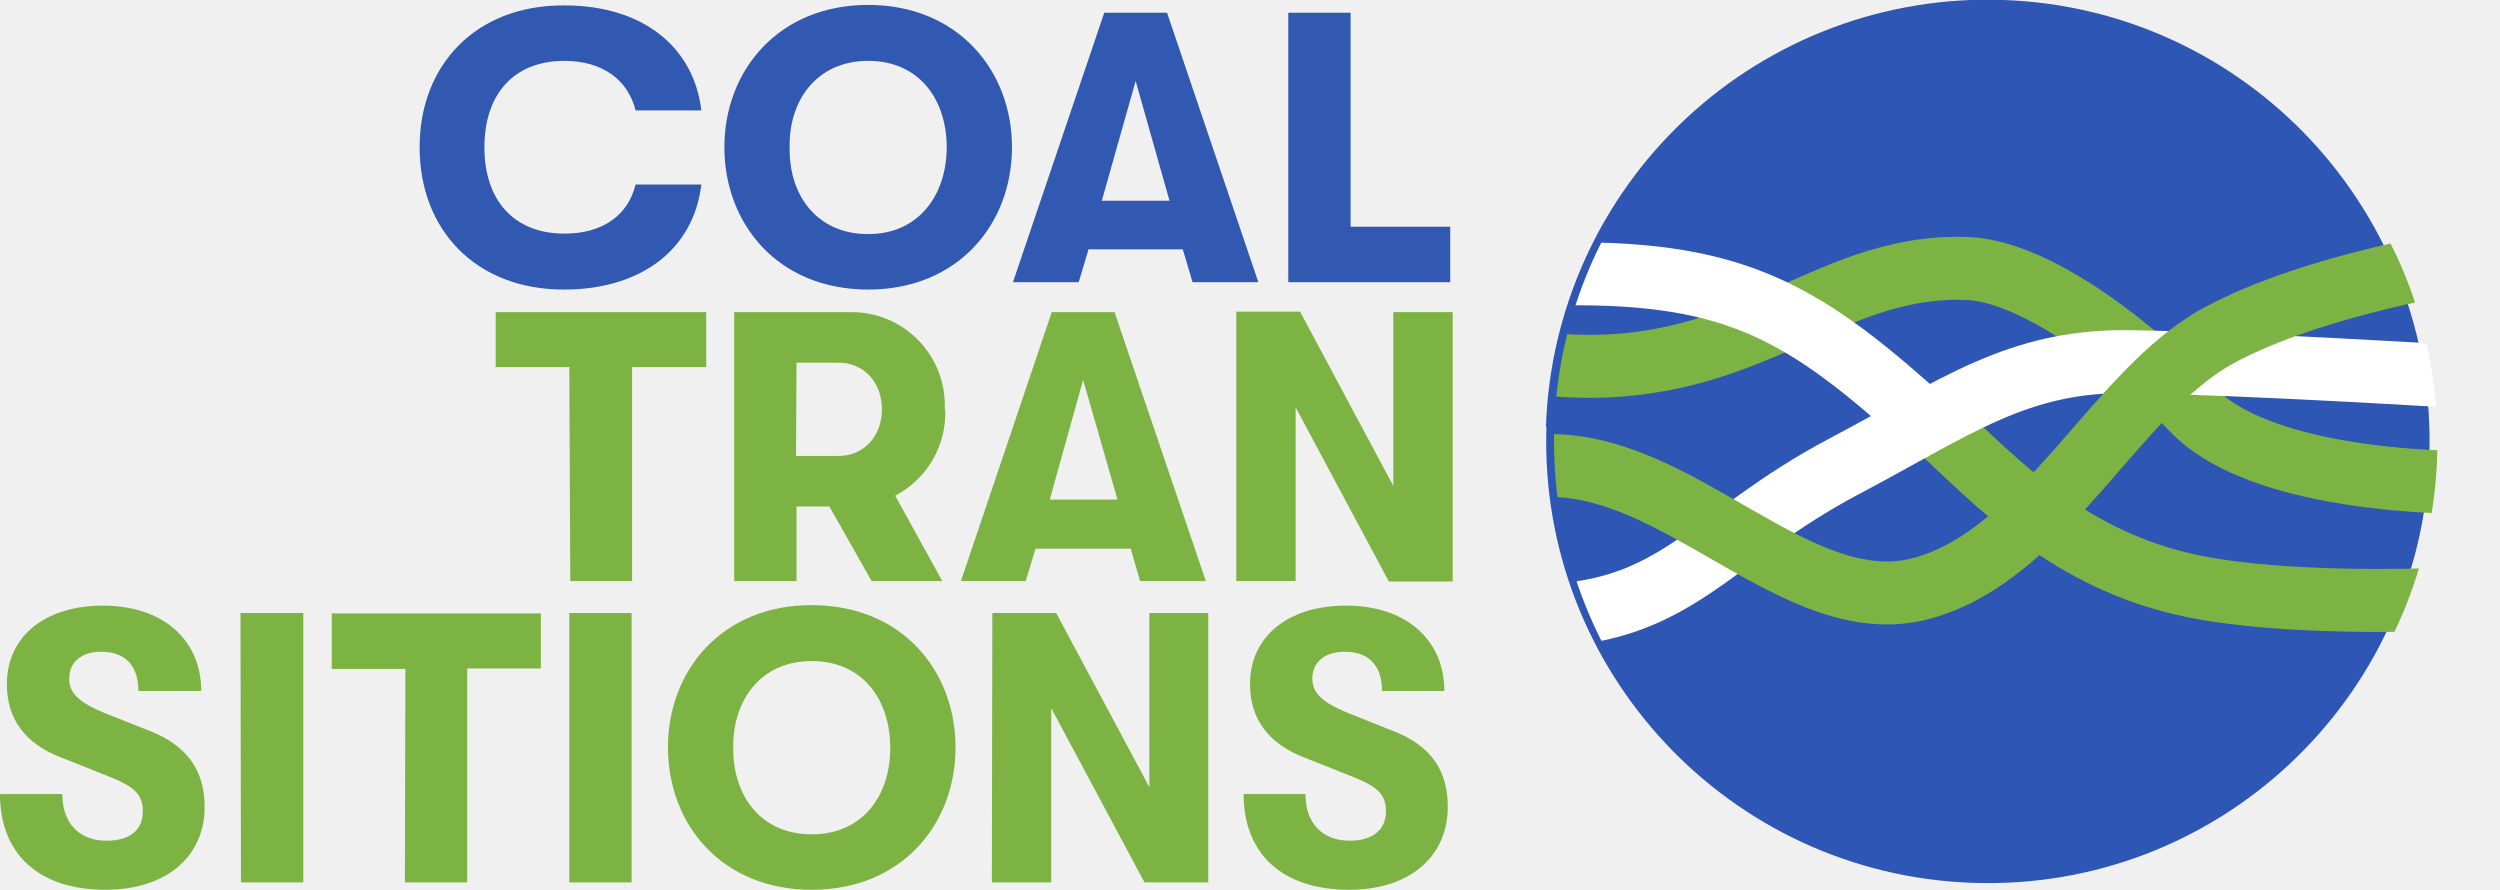
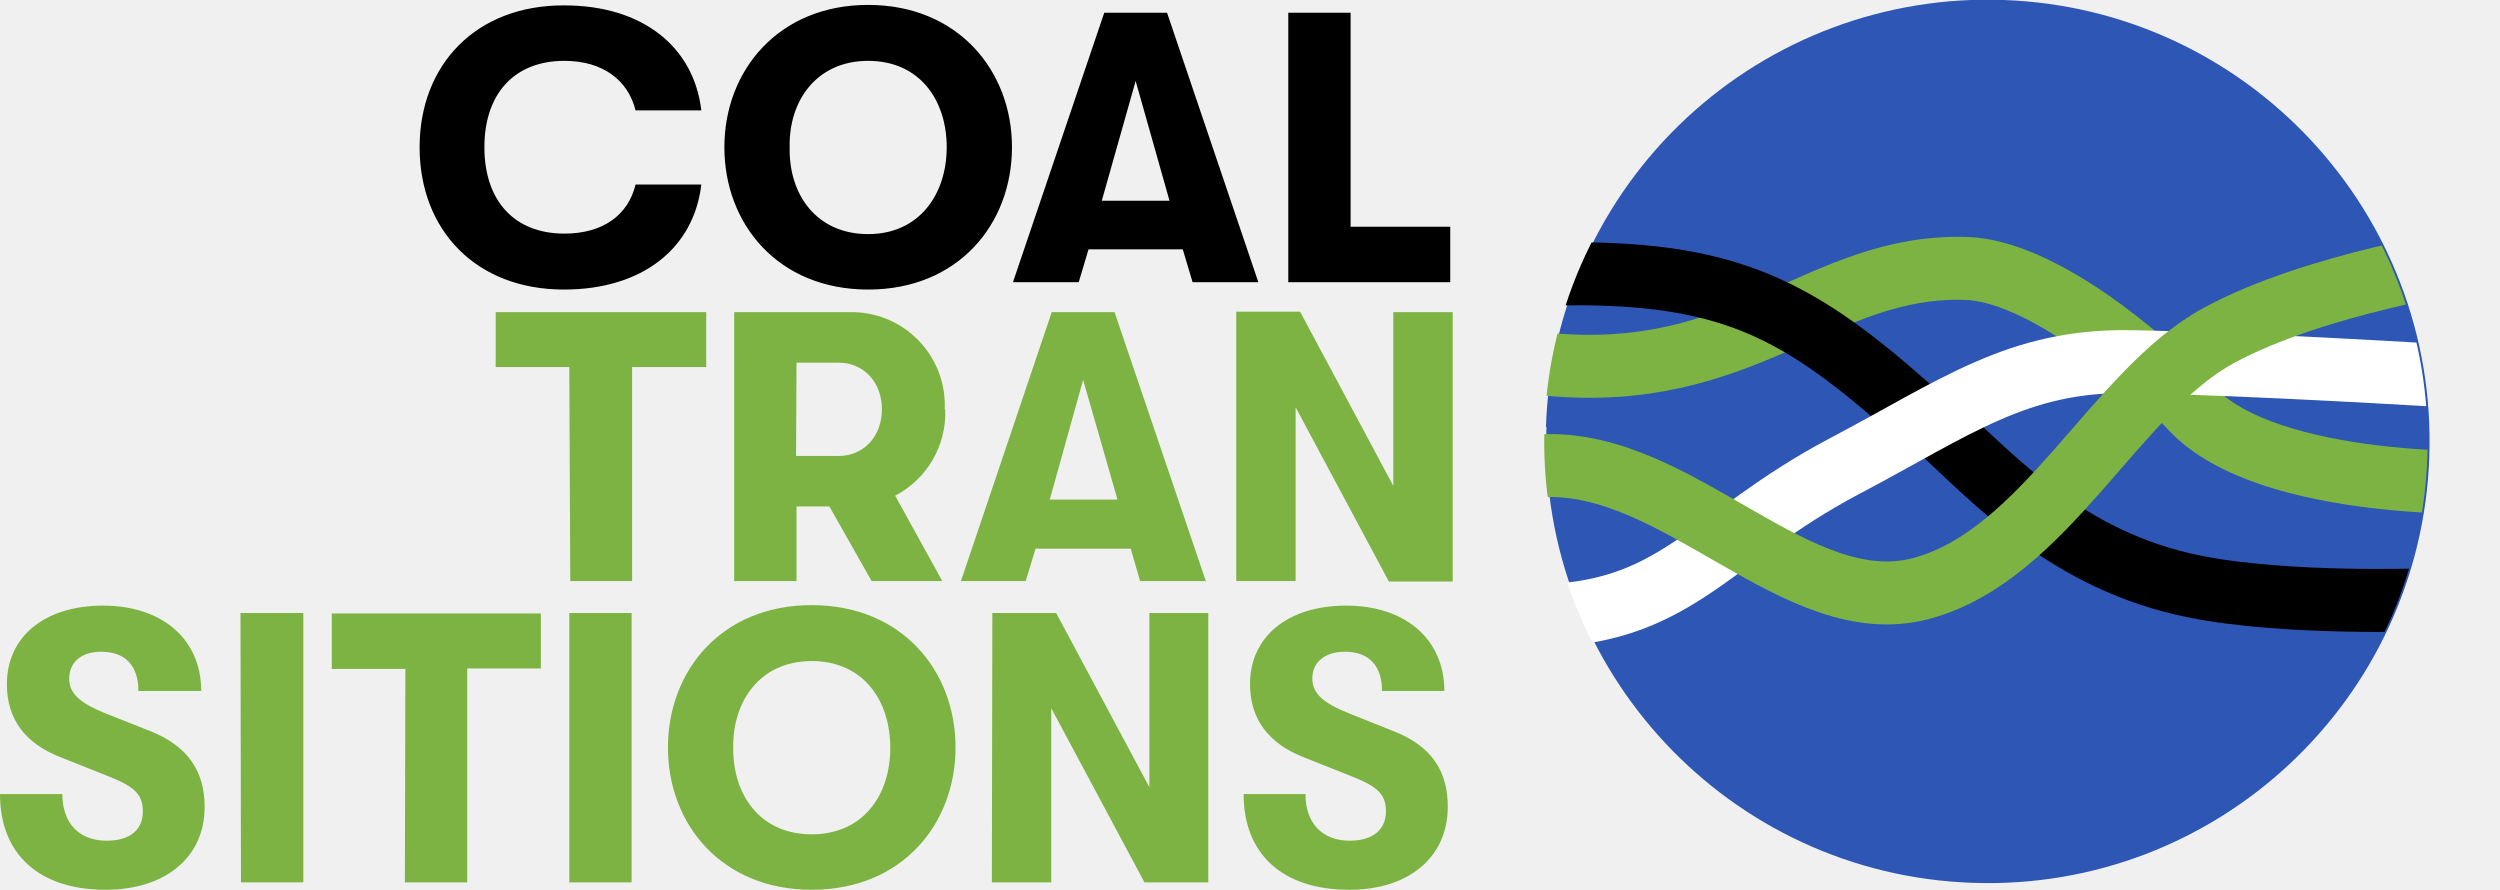
<svg xmlns="http://www.w3.org/2000/svg" viewBox="0 0 509.4 181.3">
  <defs>
    <style>
      .coal {
-         fill: rgb(49, 89, 177);
+         fill: black;
      }

      .transitions {
        fill: rgb(125, 179, 67);
      }

-       .green, .white {
+       .green, .white, .black {
        fill: none;
        stroke-width: 12.83px;
+       }
+ 
+       .black {
+         stroke: black;
      }

      .white {
        stroke: #fff;
      }

      .green {
        stroke: rgb(125, 179, 67);
      }
    </style>
-     <clipPath id="cicle-clip" transform="translate(-459 -425.7)">
+     <clipPath id="circle-clip" transform="translate(-461 -425.7)">
      <path d="M864 425.7a90 90 0 1 0 3.3 0h-3z" />
    </clipPath>
  </defs>
  <path d="M262.5 57.5h33V46.2h-20.3V2.6h-12.7zm-38-16.6l6.9-24.4 6.9 24.4zM243 57.5h13.4L237.8 2.6H225l-18.6 54.9h13.4l2-6.7H241zm-66.1-9.8c-10.5 0-16.2-8-16-17.7-.2-9.5 5.5-17.6 16-17.6s16 8 16 17.6-5.6 17.7-16 17.7m0 11.3c18.4 0 29.3-13.4 29.3-29s-11-29-29.3-29-29.3 13.4-29.3 29 10.9 29 29.3 29m-62 0c16.1 0 26.5-8.5 28-21.4h-13.4c-1.5 6.2-6.6 10-14.5 10-10.3 0-16.3-6.8-16.3-17.6s6-17.6 16.3-17.6c7.9 0 13 4 14.5 10.1h13.4C141.4 9.6 131 1.1 115 1.1 97 1 85.5 13.2 85.5 30s11.4 29 29.4 29" class="coal" />
  <path d="M251.9 118.4H264V83l19 35.5h13V63.6h-12.1V99l-19-35.5h-13zm-38-16.6l6.8-24.4 7 24.4zm18.4 16.6h13.4l-18.6-54.8h-12.8l-18.5 54.8H209l2-6.6h19.4zm-70-44.5h8.6c5.1 0 8.8 4 8.8 9.5s-3.7 9.5-8.8 9.5h-8.7zm30.2 9.5A19 19 0 0 0 173 63.6h-23.4v54.8h12.7v-15.2h6.7l8.6 15.2h14.4l-9.6-17.4a19 19 0 0 0 10.2-17.6m-76.4 35h12.6V74.8h15.1V63.6H101v11.2h15zM275 181.3c12 0 20-6.6 20-16.9 0-7.4-3.4-12.4-11-15.4l-9-3.6c-5.5-2.2-7.6-4.1-7.6-7.2 0-3.2 2.5-5.4 6.6-5.4 5 0 7.6 2.9 7.6 8h12.7c0-10.6-8-17.4-20-17.4s-19.6 6.4-19.6 16c0 7.1 3.8 12.2 11.2 15l9.8 3.9c5 2 6.7 3.6 6.7 7 0 3.8-2.7 6-7.4 6-5.5 0-9-3.5-9-9.5h-12.6c0 12.3 8 19.5 21.5 19.5m-72.8-1.5h12.1v-35.5l19 35.5h13v-54.9h-12v35.5l-19-35.5h-13zm-36.7-9.8c-10.5 0-16.1-8-16-17.7-.1-9.5 5.5-17.6 16-17.6s16 8 16 17.7-5.6 17.6-16 17.6m0 11.3c18.4 0 29.3-13.4 29.3-29s-10.9-29-29.3-29-29.3 13.4-29.3 29 10.9 29 29.3 29m-49.4-1.5h12.7v-54.9H116zm-33.5 0h12.7v-43.6h15V125H67.6v11.3h15zm-33.4 0h12.7v-54.9H49zm-27.6 1.5c12.2 0 20.2-6.6 20.2-16.9 0-7.3-3.5-12.4-11-15.4l-9.1-3.6c-5.4-2.2-7.5-4.1-7.5-7.1 0-3.3 2.4-5.5 6.5-5.5 5 0 7.6 2.9 7.6 8H41c0-10.6-8-17.4-20-17.4s-19.6 6.4-19.6 16c0 7.2 3.8 12.2 11.2 15l9.8 3.9c5 2 6.7 3.6 6.7 7 0 3.9-2.7 6-7.4 6-5.5 0-9-3.5-9-9.5H0c0 12.3 8 19.5 21.5 19.5" class="transitions" />
  <path class="circle" fill="#2e56b4" d="M315.1 87a90 90 0 1 0 93.2-87A90 90 0 0 0 315 87" />
-   <g clip-path="url(#cicle-clip)">
+   <g clip-path="url(#circle-clip)">
    <path d="M509.2 98.3s-46.9 1.9-62.7-15.1c-10.5-11.3-31.1-28-45.8-28.5-29.8-1-45 23.5-85.6 19.5" class="green" />
-     <path d="M393.4 87c-25.2-22.9-39-31.6-74.6-31.2" class="white" />
-     <path d="M494.3 122.2s-28.4 1.1-47.2-2.7c-25.8-5.2-40.6-21.7-52.2-32.3" class="green" />
+     <path d="M393.4 87c-25.2-22.9-39-31.6-74.6-31.2" class="black" />
+     <path d="M494.3 122.2s-28.4 1.1-47.2-2.7c-25.8-5.2-40.6-21.7-52.2-32.3" class="black" />
    <path d="M500.4 76.7s-42-2.6-66-3c-23.2-.5-36 9.4-58.6 21.3-28 14.8-34.1 30.5-63.7 30.5" class="white" />
    <path d="M503.2 53s-31.4 4.7-51 15.3c-21.2 11.4-35.4 44.8-60.7 51.6s-49.4-26.3-77.2-25" class="green" />
  </g>
</svg>
